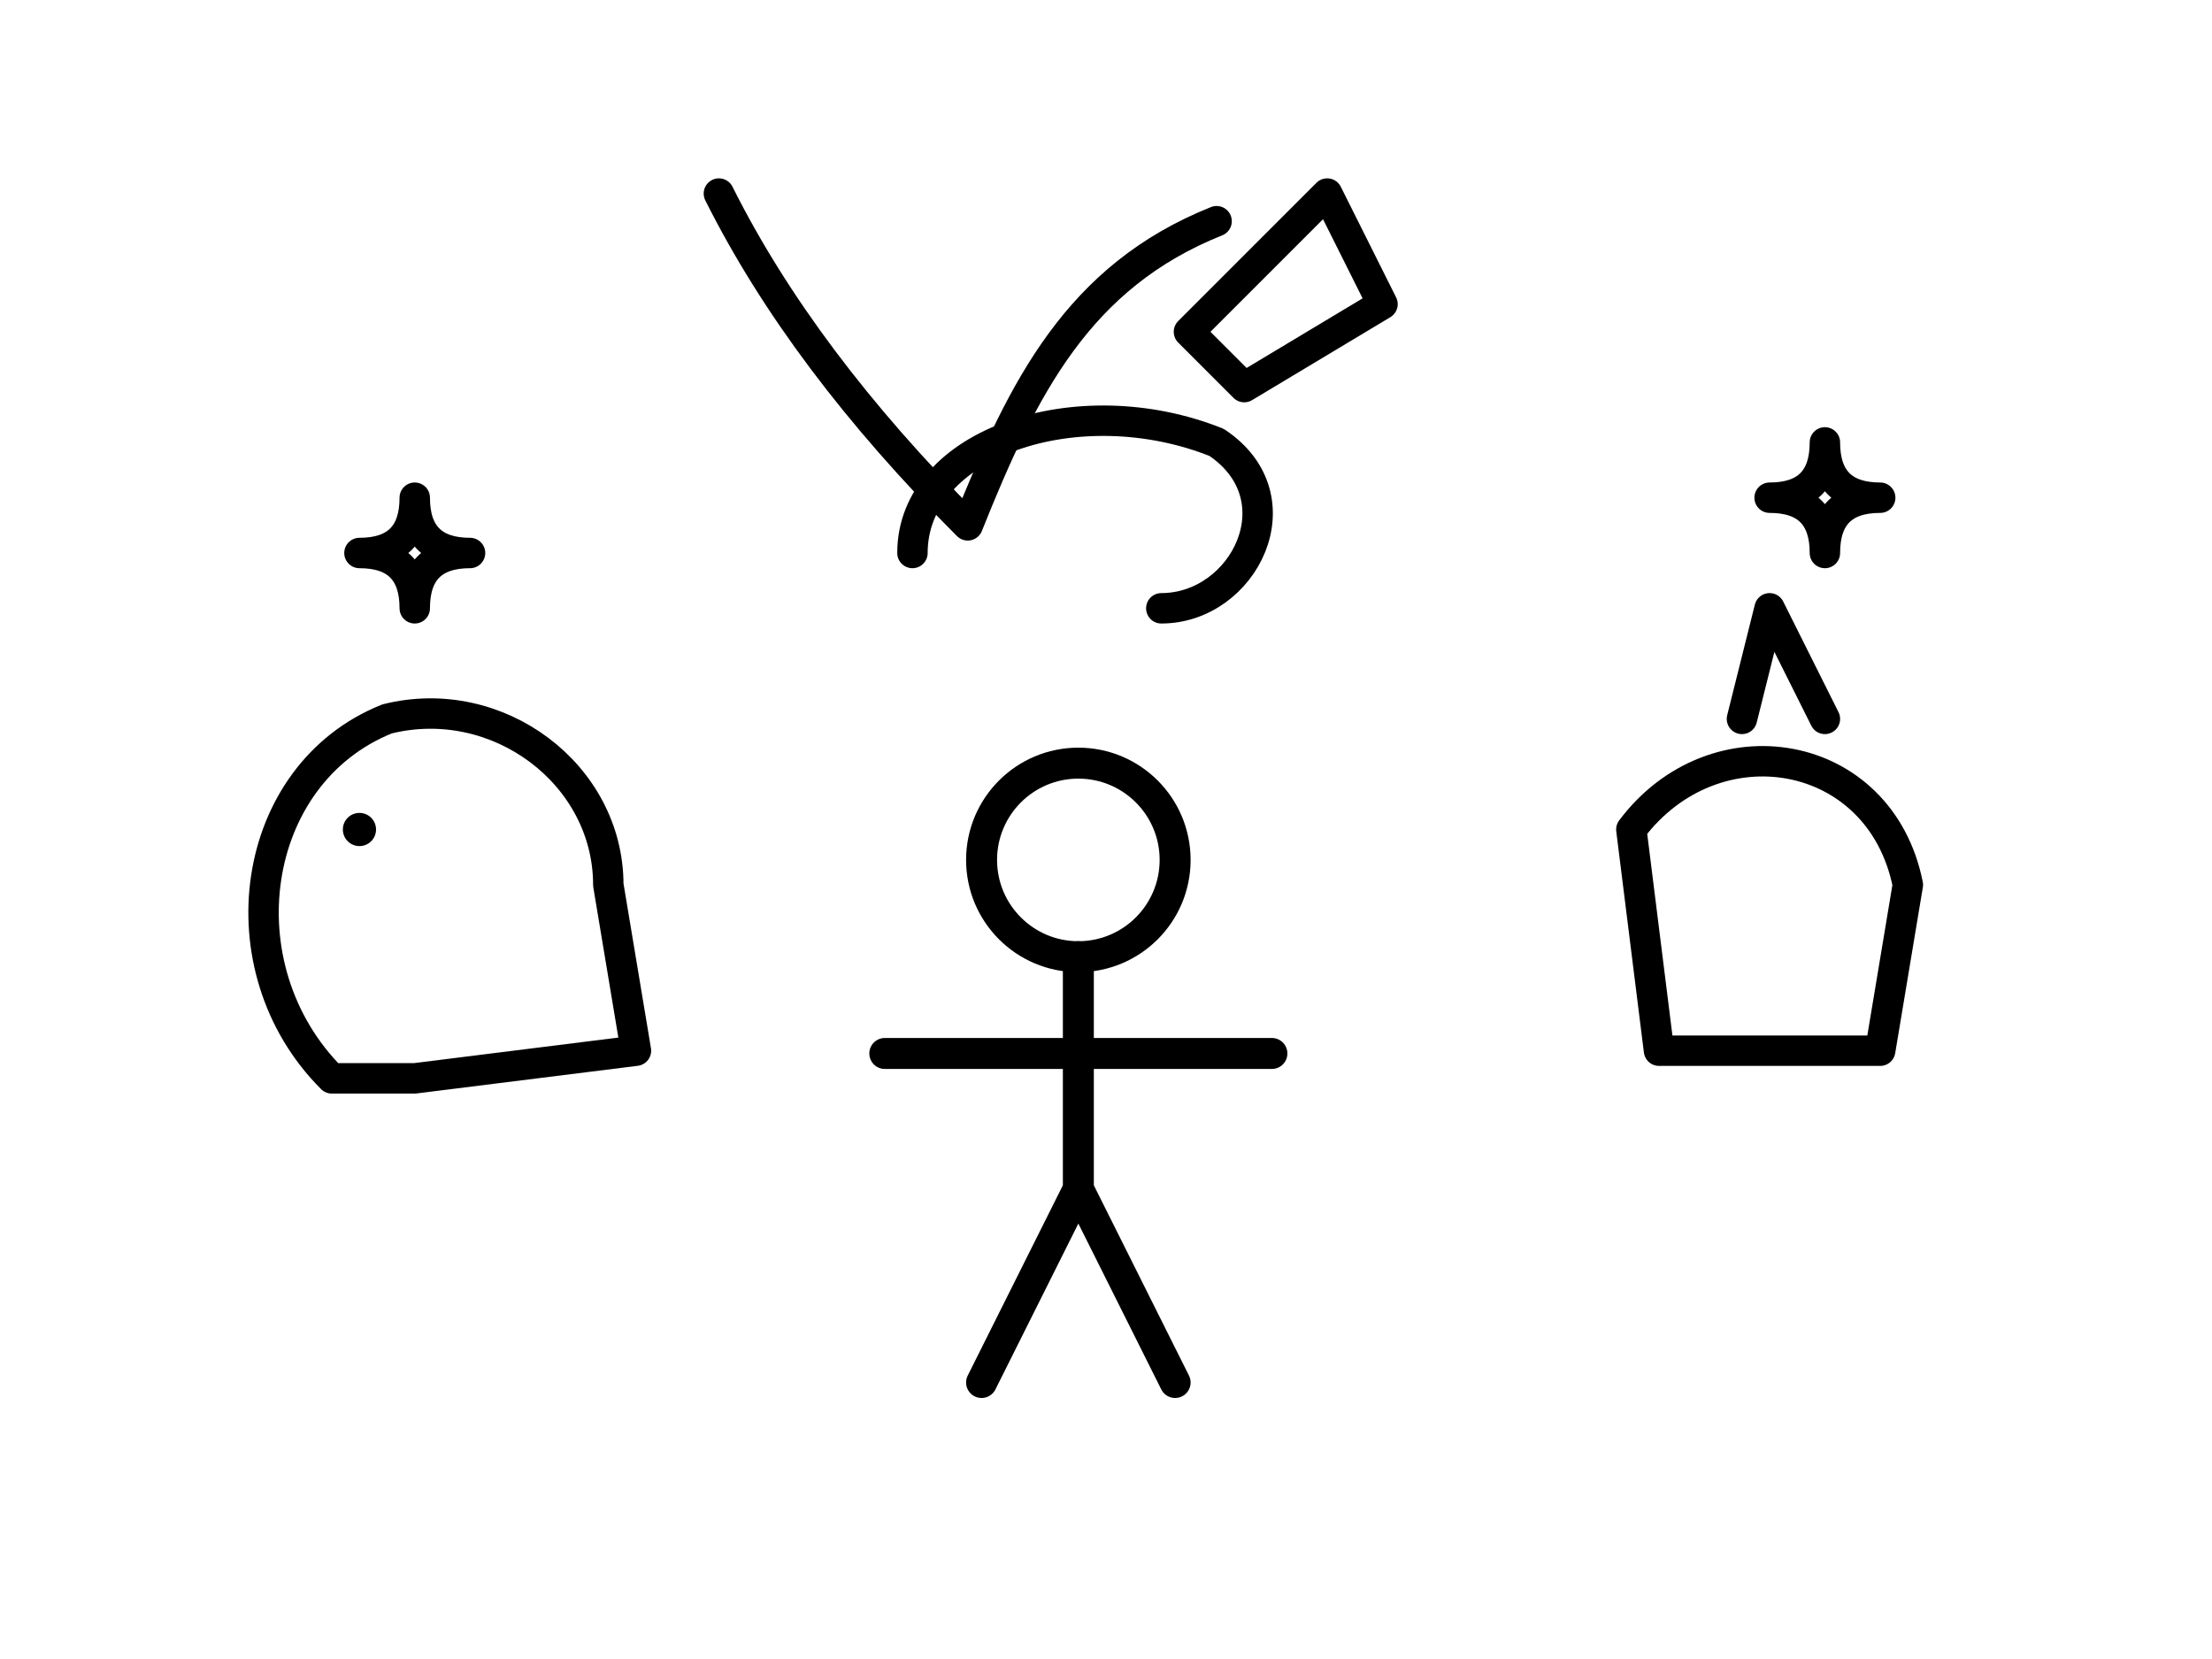
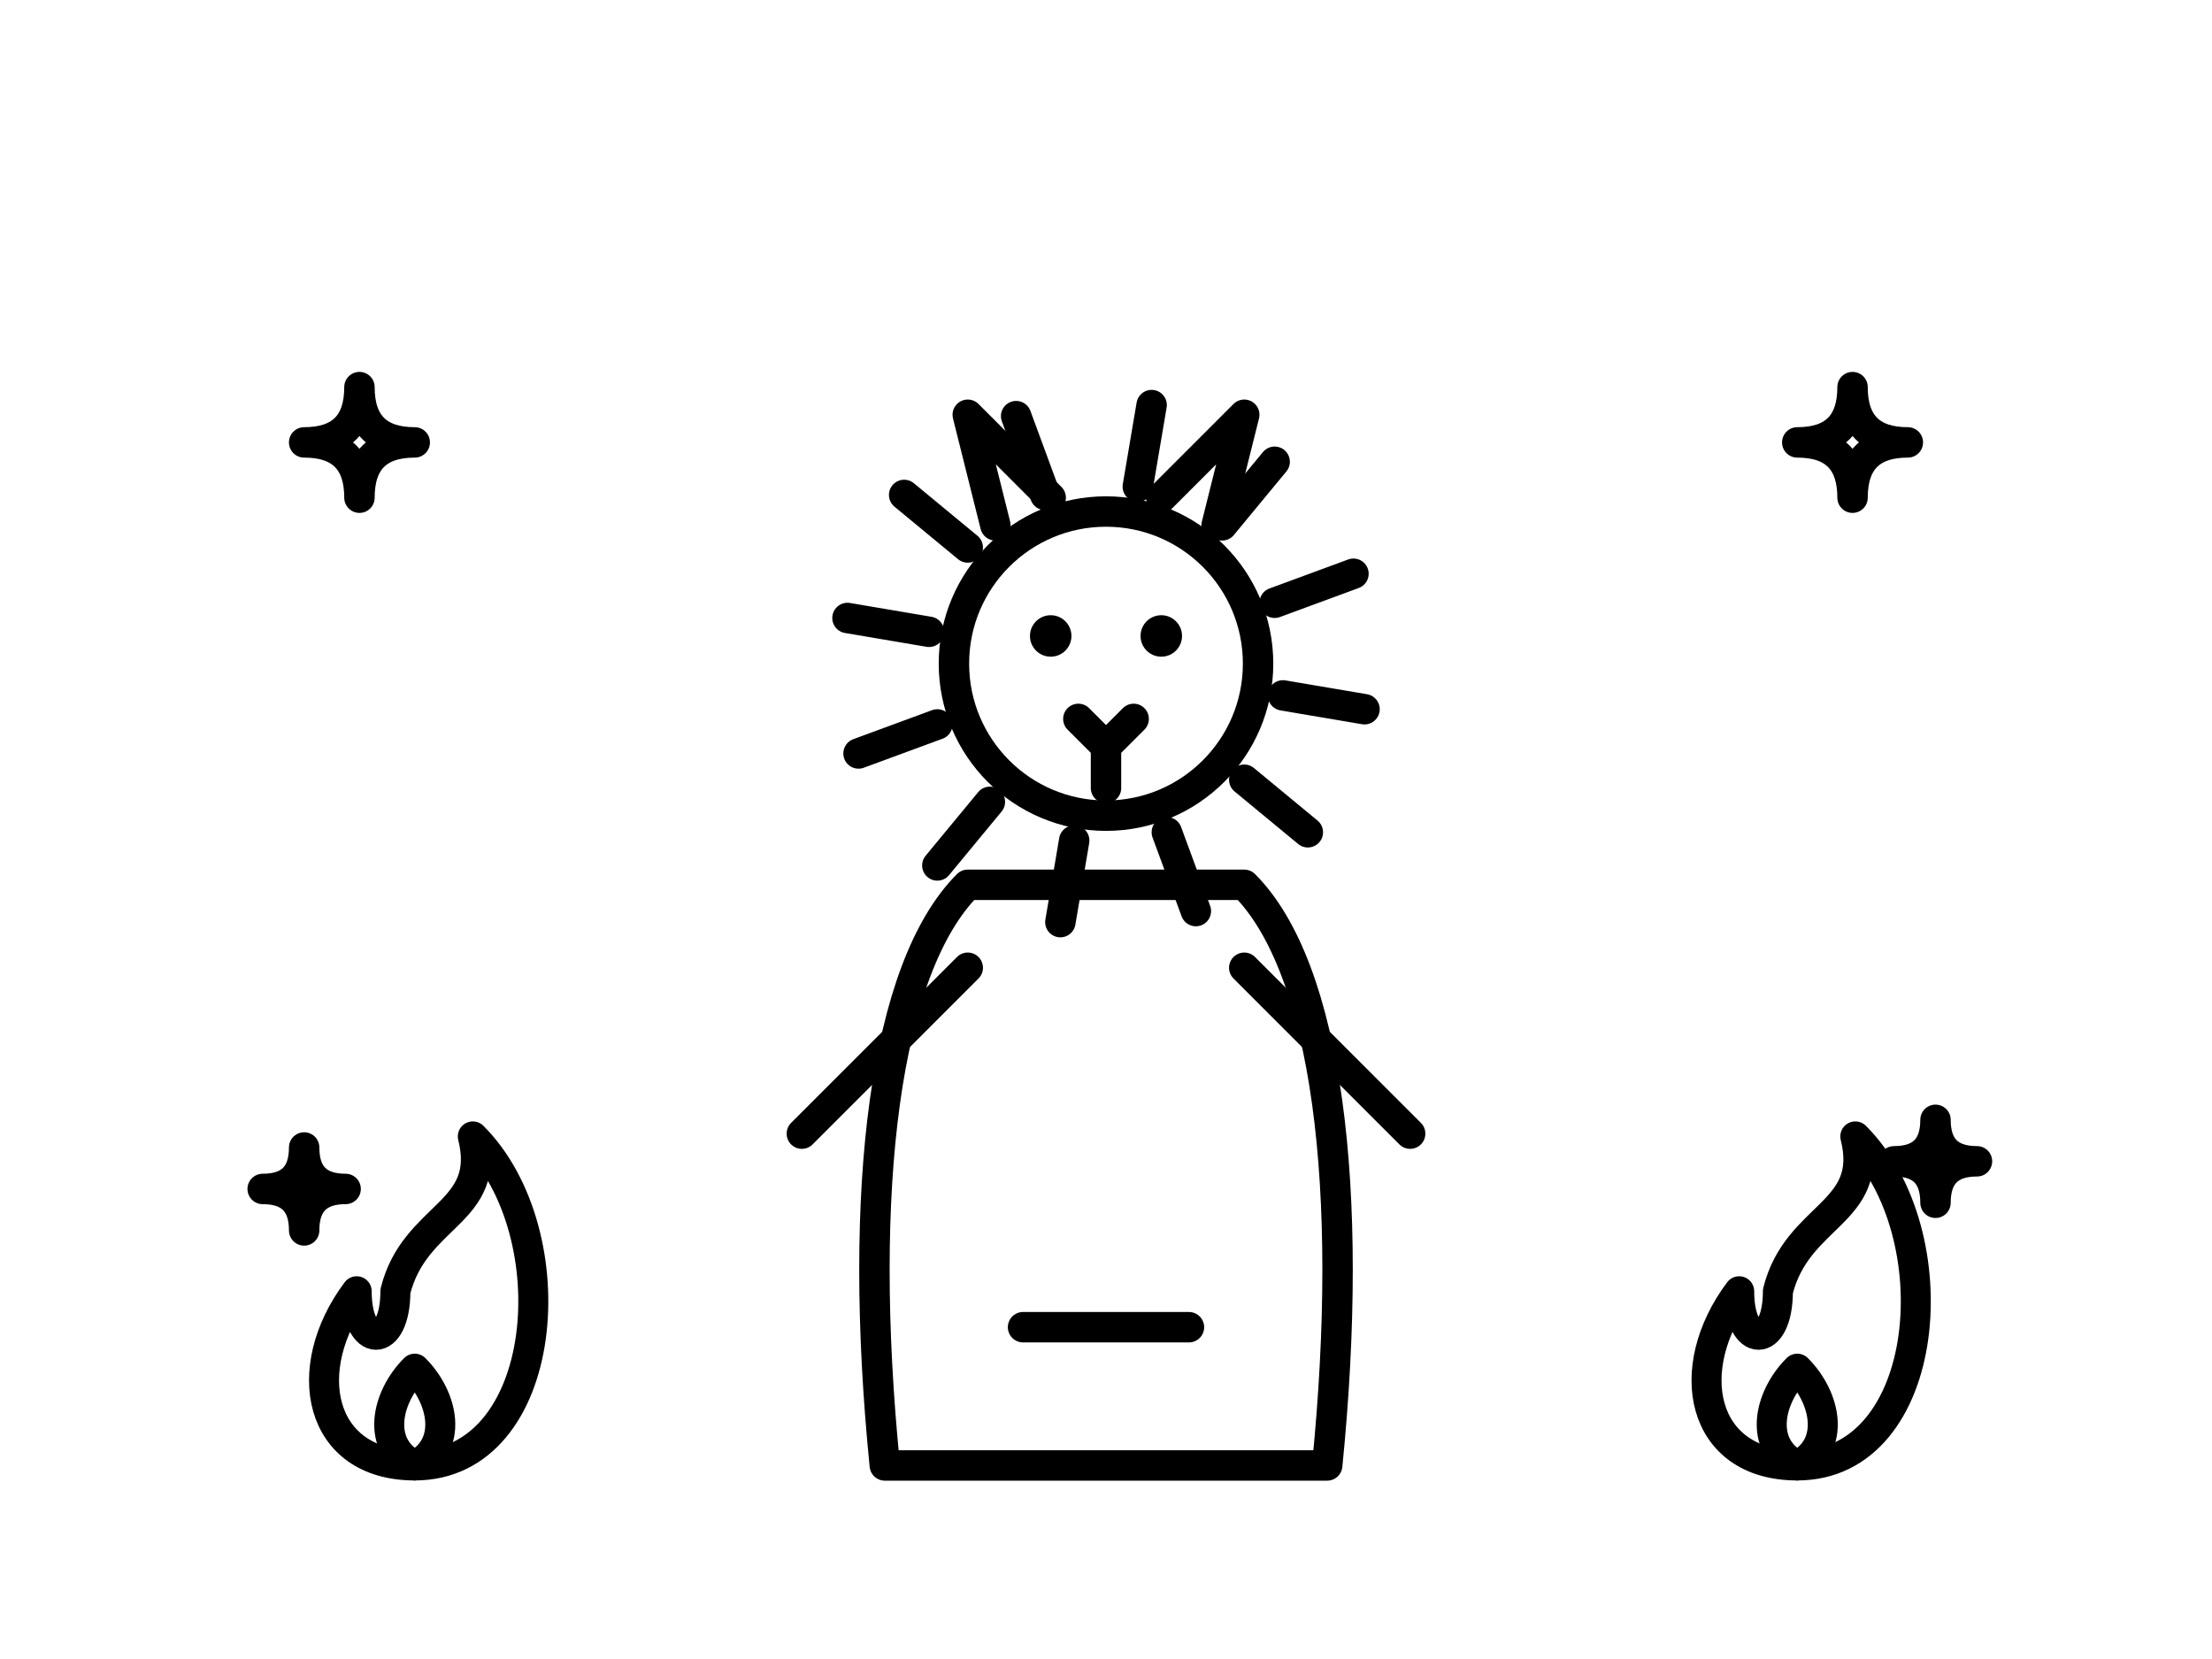
<svg xmlns="http://www.w3.org/2000/svg" viewBox="0 0 160 120" fill="none" stroke="#000" stroke-width="2.2" stroke-linecap="round" stroke-linejoin="round">
-   <g transform="translate(78 100) scale(1.4 1.4)" stroke-width="1.6">
-     <circle cx="0" cy="-27" r="5" />
-     <path d="M0,-22 L0,-10 M0,-10 L-5,0 M0,-10 L5,0" />
-     <path d="M-10,-17 L10,-17" />
+   <path d="M64,106 C62,86 64,70 70,64 L90,64 C96,70 98,86 96,106 Z" />
+   <circle cx="80" cy="48" r="11" />
+   <path d="M92.8,50.3 L98.7,51.3 M90,56.4 L94.6,60.2 M84.4,60.2 L86.5,65.9 M77.7,60.8 L76.7,66.7 M71.6,58 L67.8,62.6 M67.8,52.4 L62.1,54.5 M67.2,45.7 L61.3,44.7 M70,39.6 L65.4,35.8 M75.6,35.8 L73.5,30.1 M82.3,35.2 L83.3,29.3 M88.4,38 L92.2,33.4 M92.2,43.6 L97.9,41.5" />
+   <path d="M72,38 L70,30 L76,36 M88,38 L90,30 L84,36" />
+   <circle cx="76" cy="46" r="1.5" fill="#000" stroke="none" />
+   <circle cx="84" cy="46" r="1.5" fill="#000" stroke="none" />
+   <path d="M78,52 L80,54 L82,52 M80,54 L80,57" />
+   <path d="M70,70 L58,82 M90,70 L102,82" />
+   <path d="M74,96 L86,96" />
+   <path d="M26,28 Q26,32 30,32 Q26,32 26,36 Q26,32 22,32 Q26,32 26,28" />
+   <path d="M134,28 Q134,32 138,32 Q134,32 134,36 Q134,32 130,32 Q134,32 134,28" />
+   <path d="M22,83 Q22,86 25,86 Q22,86 22,89 Q22,86 19,86 Q22,86 22,83" />
+   <path d="M140,81 Q140,84 143,84 Q140,84 140,87 Q140,84 137,84 Q140,84 140,81" />
+   <g transform="translate(30 106) scale(0.7 0.7)" stroke-width="3.1">
+     <path d="M0,0 C-10,0 -12,-10 -6,-18 C-6,-12 -2,-12 -2,-18 C0,-26 8,-26 6,-34 C16,-24 14,0 0,0 Z" />
+     <path d="M0,0 C-4,-2 -3,-7 0,-10 C3,-7 4,-2 0,0" />
  </g>
-   <path d="M70,38 C62,30 56,22 52,14 M70,38 C74,28 78,20 88,16 M86,24 L96,14 L100,22 L90,28 Z" />
-   <path d="M66,40 C66,32 78,28 88,32 C94,36 90,44 84,44" />
-   <path d="M30,36 Q30,40 34,40 Q30,40 30,44 Q30,40 26,40 Q30,40 30,36" />
-   <path d="M132,32 Q132,36 136,36 Q132,36 132,40 Q132,36 128,36 Q132,36 132,32" />
-   <path d="M24,78 C16,70 18,56 28,52 C36,50 44,56 44,64 L46,76 L30,78 Z" />
-   <circle cx="26" cy="60" r="1.2" fill="#000" stroke="none" />
-   <path d="M118,60 C124,52 136,54 138,64 L136,76 L120,76 Z" />
-   <path d="M126,52 L128,44 L132,52" />
+   <g transform="translate(130 106) scale(0.7 0.7)" stroke-width="3.1">
+     <path d="M0,0 C-10,0 -12,-10 -6,-18 C-6,-12 -2,-12 -2,-18 C0,-26 8,-26 6,-34 C16,-24 14,0 0,0 Z" />
+     <path d="M0,0 C-4,-2 -3,-7 0,-10 C3,-7 4,-2 0,0" />
+   </g>
</svg>
